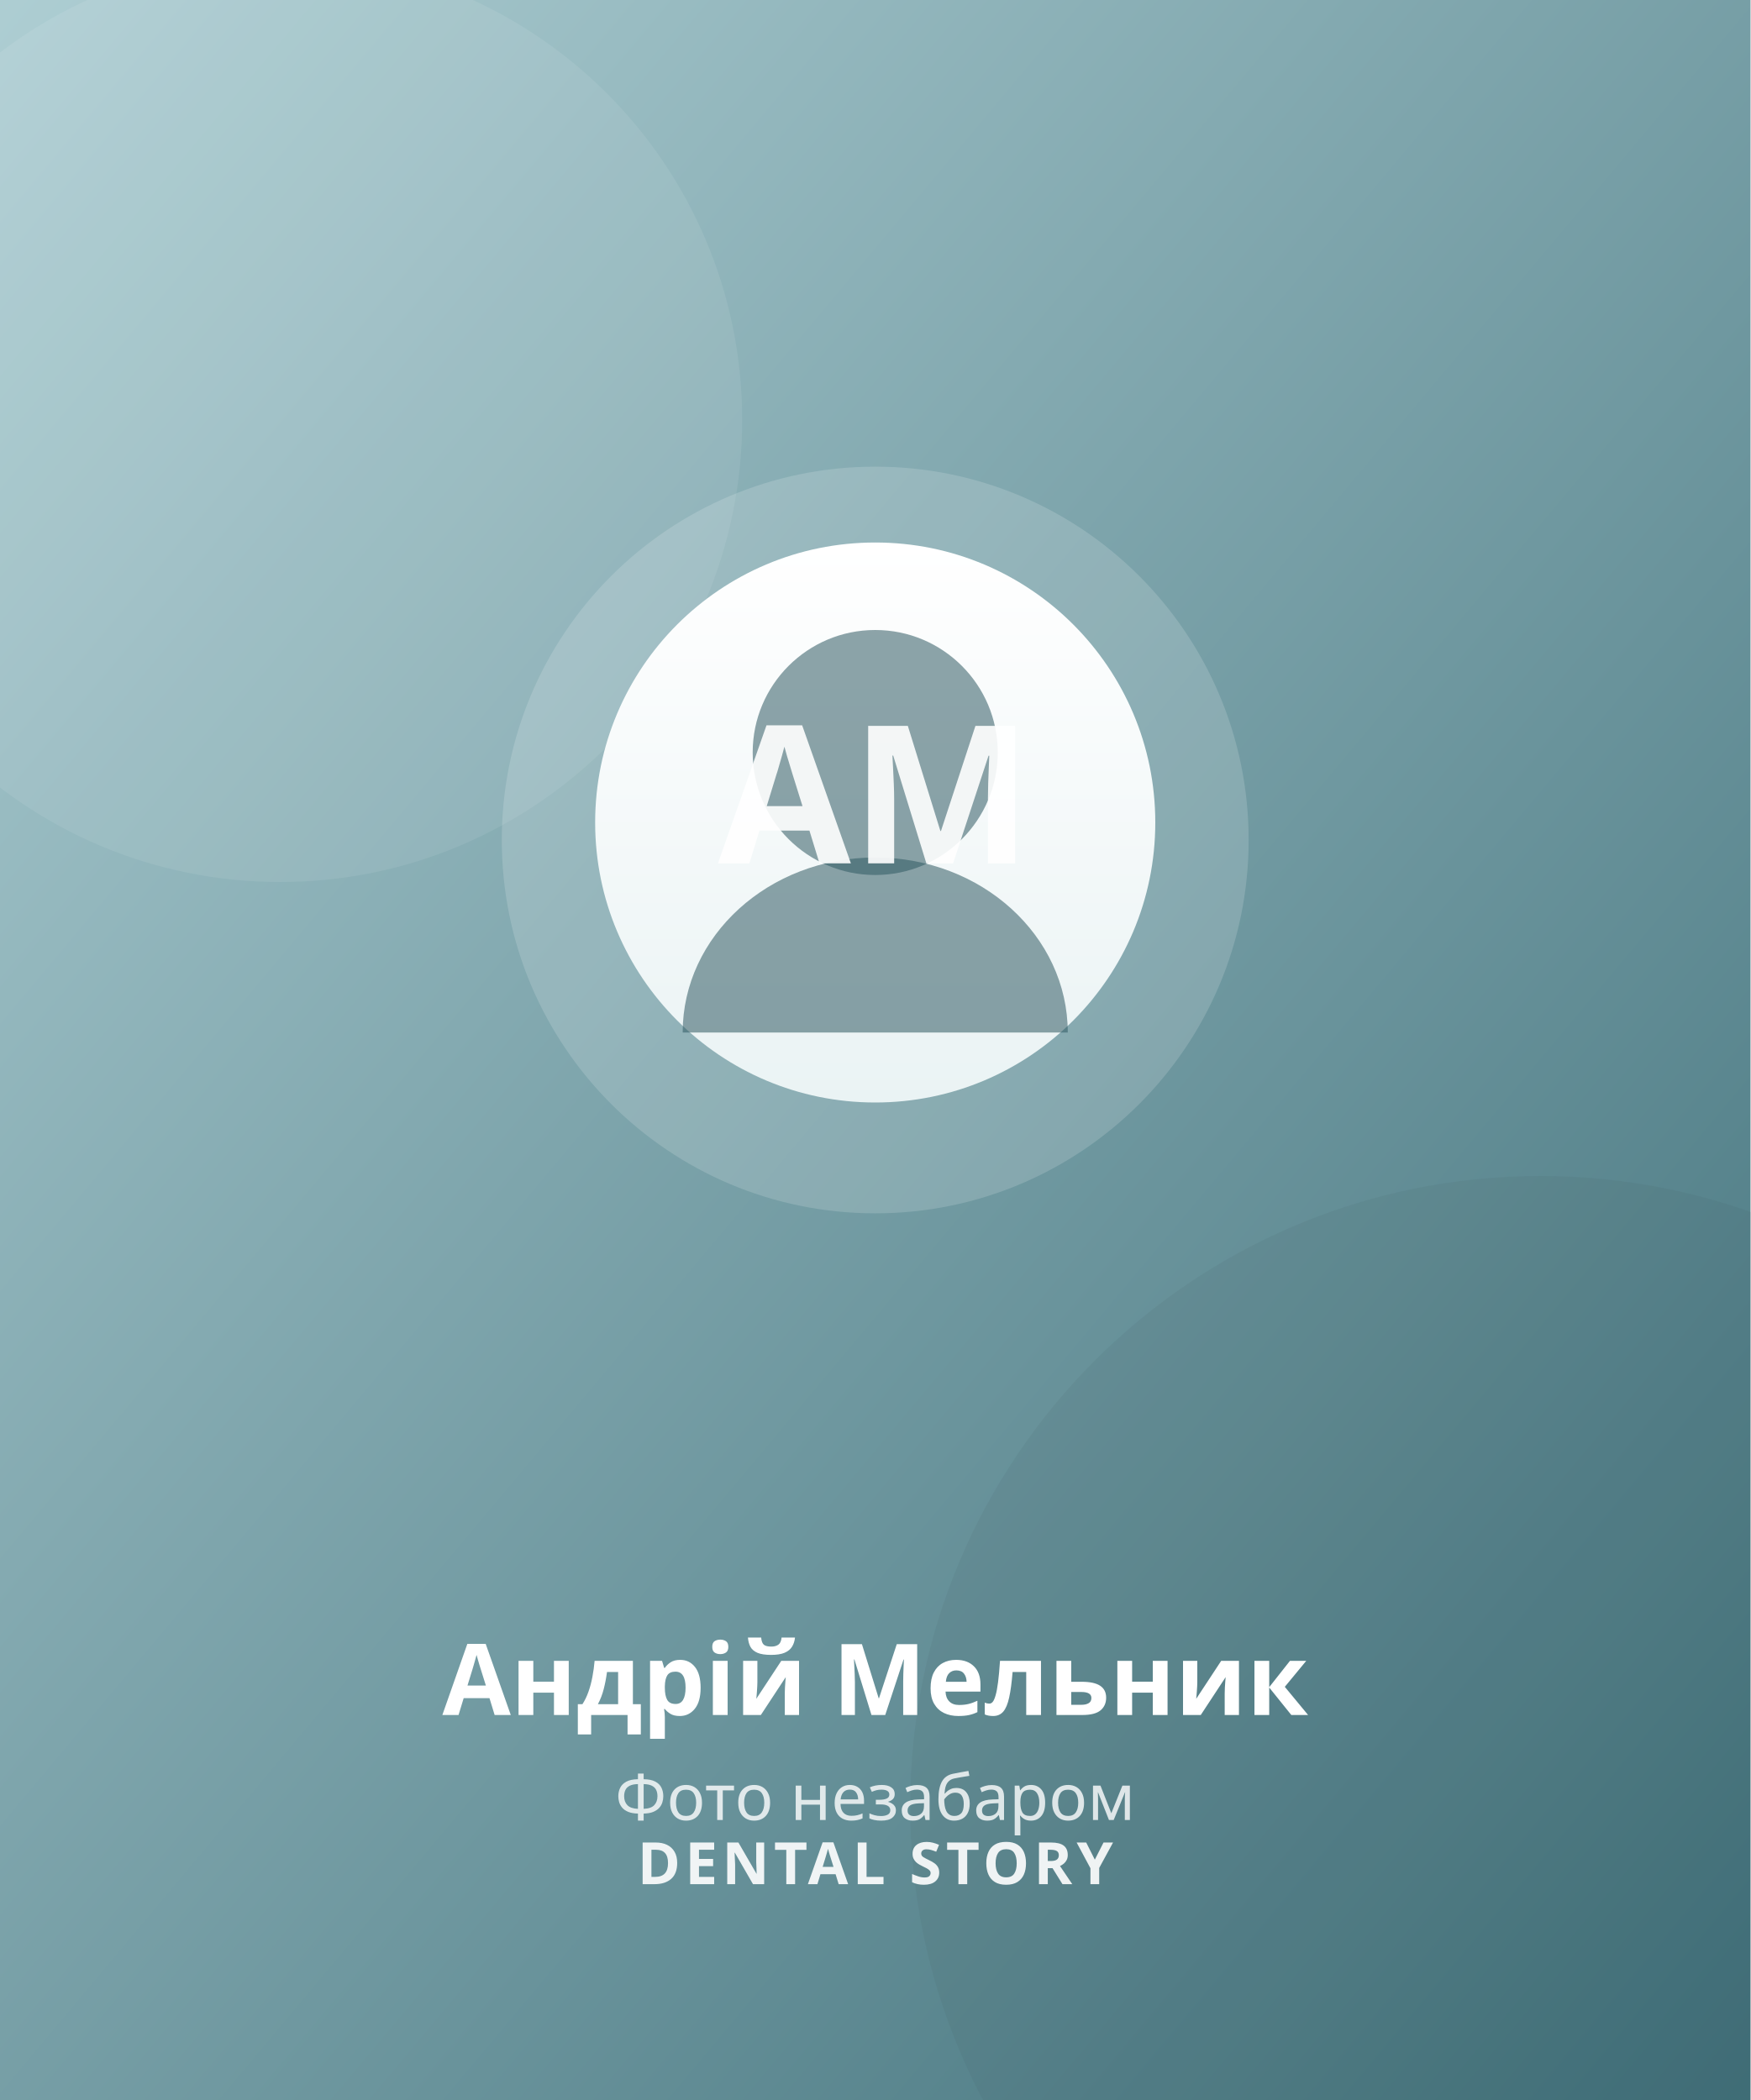
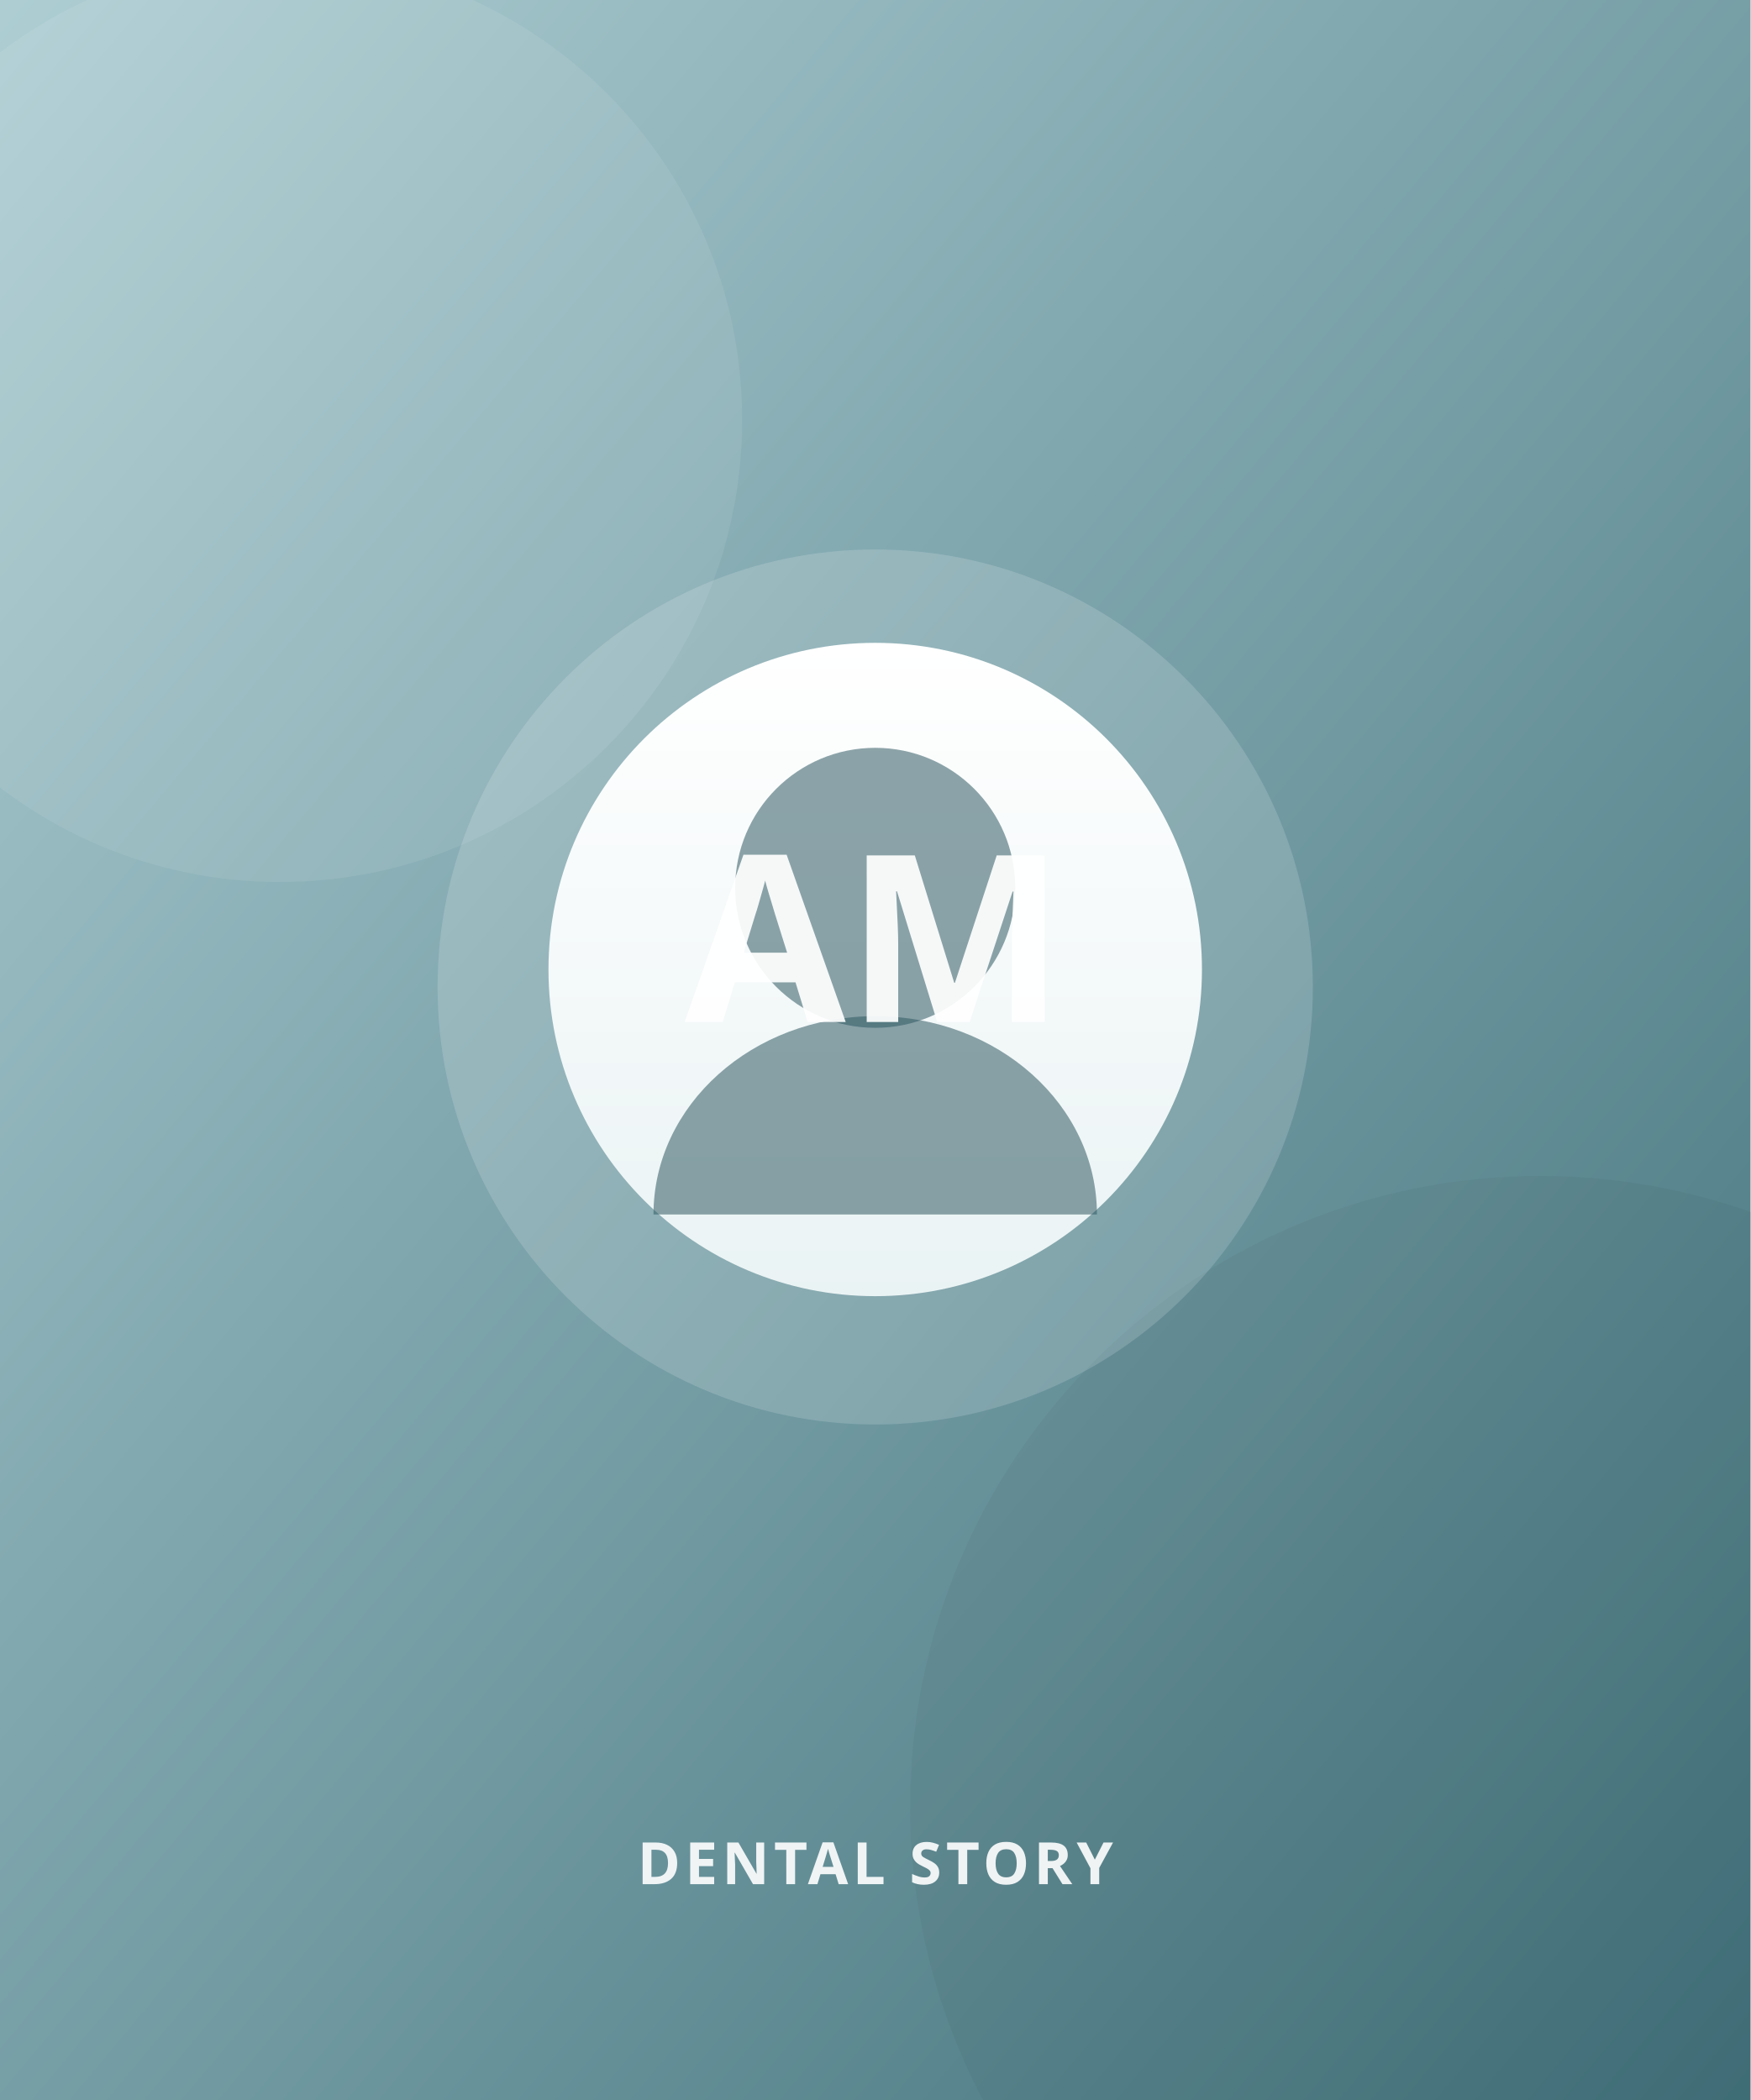
- <svg xmlns="http://www.w3.org/2000/svg" viewBox="0 0 600 720" width="600" height="720" role="img" aria-label="Андрій Мельник">
+ <svg xmlns="http://www.w3.org/2000/svg" viewBox="0 0 600 720" width="600" height="720" role="img" aria-label="Dental Story doctor placeholder">
  <defs>
    <linearGradient id="bgd0" x1="0" y1="0" x2="1" y2="1">
      <stop offset="0" stop-color="#AECED3" />
      <stop offset="1" stop-color="#3f6f79" />
    </linearGradient>
    <linearGradient id="toothd0" x1="0" y1="0" x2="0" y2="1">
      <stop offset="0" stop-color="#ffffff" />
      <stop offset="1" stop-color="#eaf3f4" />
    </linearGradient>
  </defs>
  <rect width="600" height="720" fill="url(#bgd0)" />
  <circle cx="96" cy="144" r="158.4" fill="#ffffff" opacity="0.08" />
  <circle cx="528" cy="619.2" r="216" fill="#2C3E42" opacity="0.07" />
-   <g transform="translate(300,288)">
-     <circle r="128" fill="#ffffff" opacity="0.16" />
-     <circle r="96" cy="-6" fill="url(#toothd0)" />
-     <circle cy="-30" r="42" fill="#2F5962" opacity="0.55" />
-     <path d="M -66 66 a 66 60 0 0 1 132 0 Z" fill="#2F5962" opacity="0.55" />
-     <text y="8" text-anchor="middle" font-family="Nunito, Verdana, sans-serif" font-size="66" font-weight="800" fill="#ffffff" opacity="0.9">АМ</text>
+   <g transform="translate(300,338.4)">
+     <circle r="150" fill="#ffffff" opacity="0.16" />
+     <circle r="112" cy="-6" fill="url(#toothd0)" />
+     <circle cy="-34" r="48" fill="#2F5962" opacity="0.55" />
+     <path d="M -76 78 a 76 68 0 0 1 152 0 Z" fill="#2F5962" opacity="0.55" />
+     <text y="12" text-anchor="middle" font-family="Nunito, Verdana, sans-serif" font-size="80" font-weight="800" fill="#ffffff" opacity="0.92">АМ</text>
  </g>
-   <text x="300" y="588" text-anchor="middle" font-family="Nunito, Verdana, sans-serif" font-size="34" font-weight="800" fill="#ffffff">Андрій Мельник</text>
-   <text x="300" y="624" text-anchor="middle" font-family="Rubik, Verdana, sans-serif" font-size="22" fill="#ffffff" opacity="0.8">Фото незабаром</text>
  <g transform="translate(300,646)" text-anchor="middle">
    <text font-family="Nunito, Verdana, sans-serif" font-size="20" font-weight="700" fill="#ffffff" opacity="0.9" letter-spacing="1.5">DENTAL STORY</text>
  </g>
</svg>
